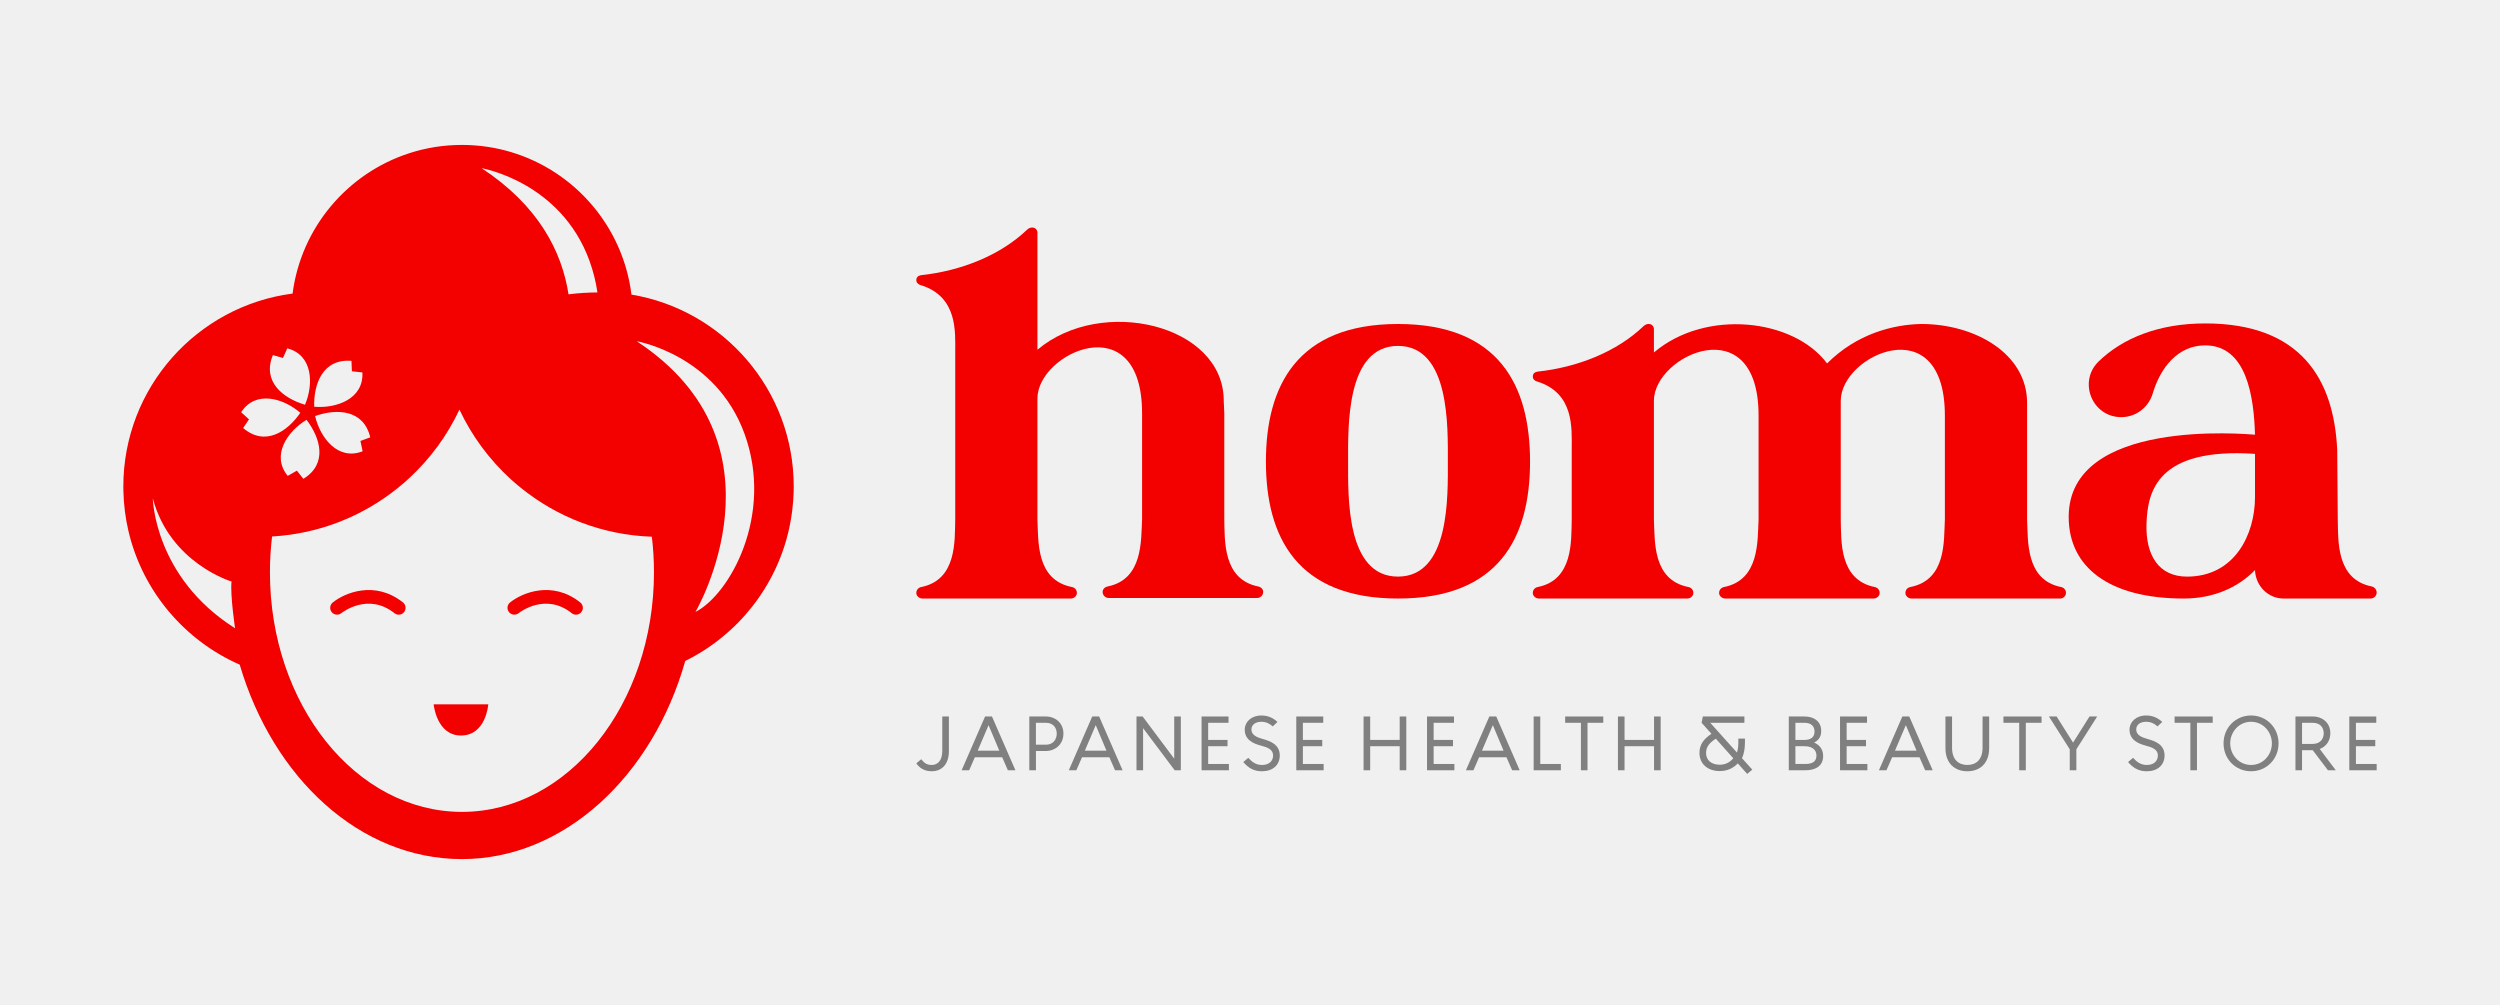
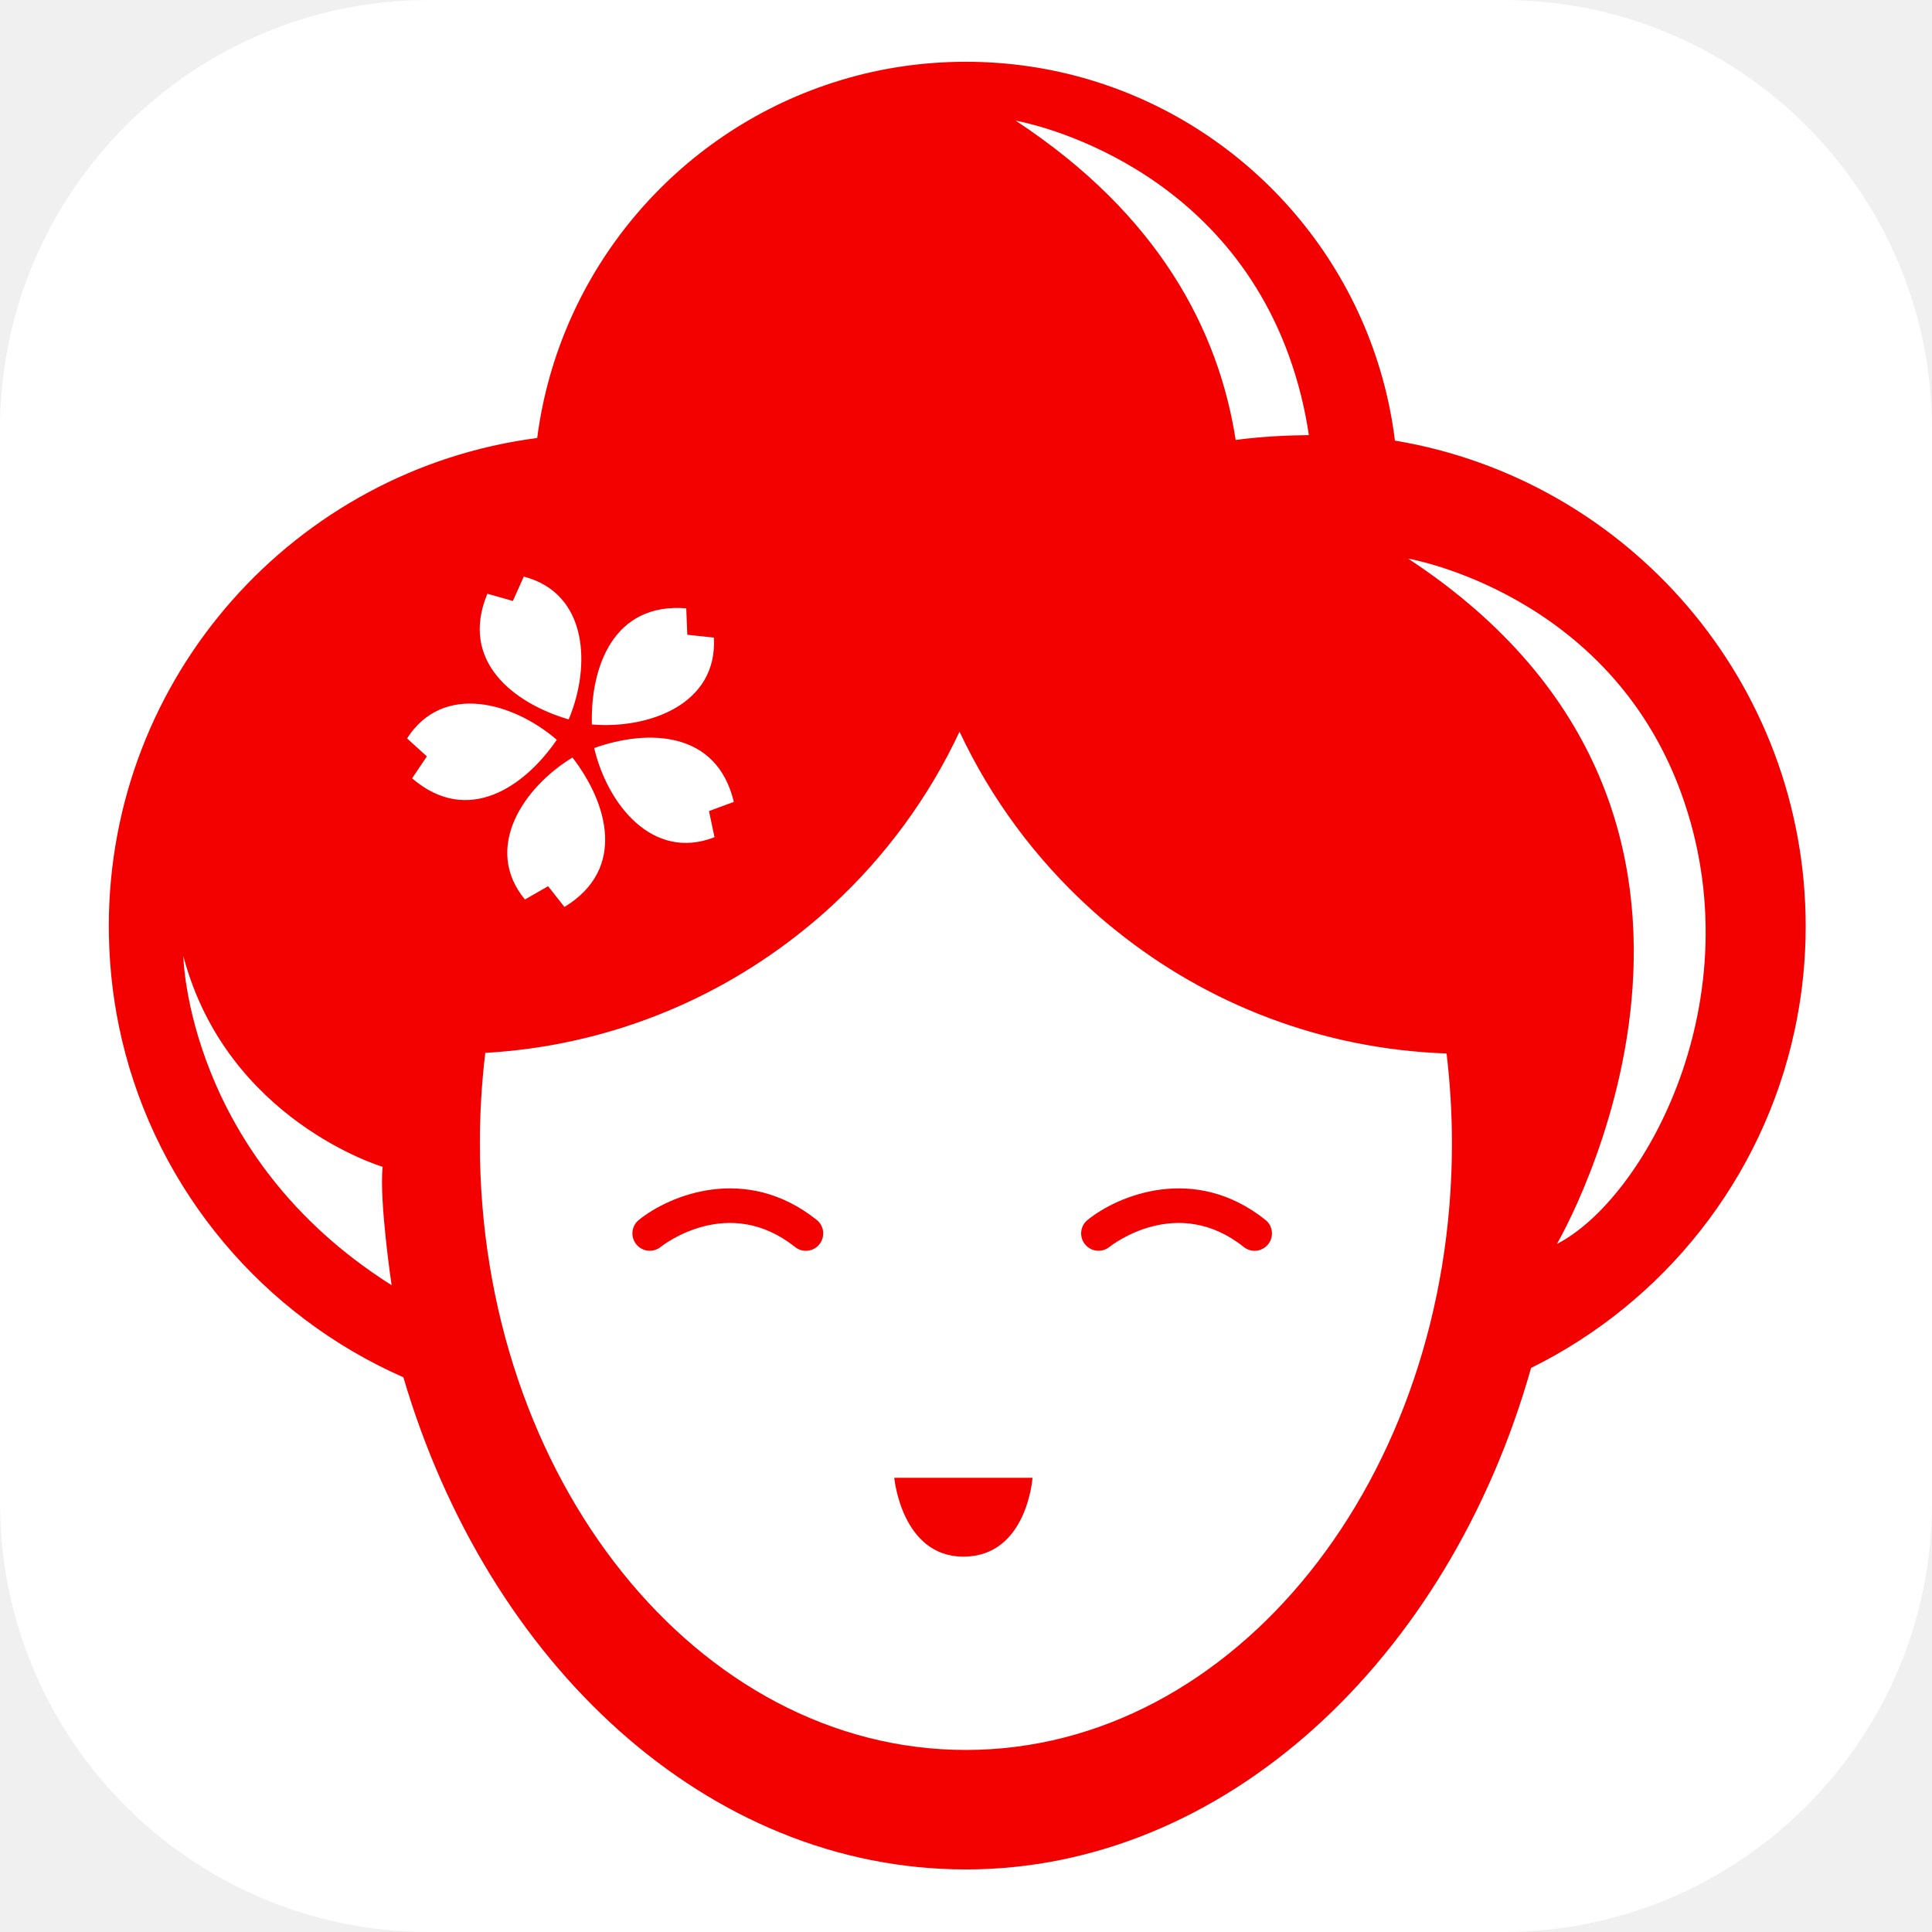
- <svg xmlns="http://www.w3.org/2000/svg" id="Layer_1" data-name="Layer 1" viewBox="0 0 2240.32 899.74">
-   <defs>
-     <style>
-       .cls-1 {
-         fill: gray;
-       }
- 
-       .cls-2 {
-         fill: #f30000;
-       }
-     </style>
-   </defs>
-   <g>
-     <path class="cls-1" d="M844.4,672.91v-30.85h5.92v30.98c0,12.4-6.82,18.11-15.35,18.11-6.96,0-11.16-3.23-13.84-7.09l4.41-3.72c2.55,3.1,4.55,5.16,9.43,5.16s9.43-3.37,9.43-12.6Z" />
-     <path class="cls-1" d="M861.75,690.26l21-48.2h6.19l21,48.2h-6.75l-5.09-11.63h-24.51l-5.09,11.63h-6.75ZM876.14,672.7h19.35l-9.57-22.79h-.07l-9.71,22.79Z" />
-     <path class="cls-1" d="M922.4,690.26v-48.2h15.36c6.88,0,15.21,5.02,15.21,15.35s-8.33,15.56-15.21,15.56h-9.43v17.28h-5.92ZM928.32,667.33h8.81c7.57,0,9.85-5.79,9.85-9.92s-2.27-9.71-9.85-9.71h-8.81v19.62Z" />
-     <path class="cls-1" d="M957.79,690.26l21-48.2h6.19l21,48.2h-6.75l-5.09-11.63h-24.51l-5.09,11.63h-6.75ZM972.18,672.7h19.35l-9.57-22.79h-.07l-9.71,22.79Z" />
-     <path class="cls-1" d="M1018.44,690.26v-48.2h5.51l28.23,37.73h.07v-37.73h5.92v48.2h-5.51l-28.23-37.66h-.07v37.66h-5.92Z" />
-     <path class="cls-1" d="M1076.75,690.26v-48.2h24.17v5.65h-18.25v15.35h17.35v5.65h-17.35v15.9h18.59v5.65h-24.51Z" />
-     <path class="cls-1" d="M1131.62,662.24c7.16,1.93,15.22,5.16,15.22,14.74,0,8.68-6.34,14.18-15.97,14.18-7.23,0-12.19-2.96-16.73-8.26l4.48-3.79c2.96,3.23,6.47,6.4,12.26,6.4,6.33,0,9.98-3.51,9.98-8.54,0-5.37-5.09-7.3-10.95-8.81-7.23-1.93-14.46-5.37-14.46-14.32,0-6.89,5.85-12.67,14.8-12.67,5.85,0,10.26,1.93,14.53,5.78l-4.27,3.99c-2.82-2.55-5.92-4.13-10.26-4.13-4.82,0-8.81,2.41-8.81,6.89,0,4.89,4.68,7.03,10.19,8.54Z" />
-     <path class="cls-1" d="M1161.63,690.26v-48.2h24.17v5.65h-18.25v15.35h17.35v5.65h-17.35v15.9h18.59v5.65h-24.51Z" />
-     <path class="cls-1" d="M1221.94,690.26v-48.2h5.92v21h26.44v-21h5.92v48.2h-5.92v-21.55h-26.44v21.55h-5.92Z" />
-     <path class="cls-1" d="M1278.81,690.26v-48.2h24.17v5.65h-18.25v15.35h17.35v5.65h-17.35v15.9h18.59v5.65h-24.51Z" />
-     <path class="cls-1" d="M1313.64,690.26l21-48.2h6.19l21,48.2h-6.75l-5.09-11.63h-24.51l-5.09,11.63h-6.75ZM1328.03,672.7h19.35l-9.57-22.79h-.07l-9.71,22.79Z" />
-     <path class="cls-1" d="M1374.36,690.26v-48.2h5.92v42.55h18.45v5.65h-24.37Z" />
-     <path class="cls-1" d="M1416.7,690.26v-42.55h-14.12v-5.65h34.15v5.65h-14.11v42.55h-5.92Z" />
-     <path class="cls-1" d="M1449.88,690.26v-48.2h5.92v21h26.44v-21h5.92v48.2h-5.92v-21.55h-26.44v21.55h-5.92Z" />
-     <path class="cls-1" d="M1525.96,642.06h37.25v5.65h-30.64l23.96,26.65c.82-2.48,1.24-5.44,1.24-8.88v-3.58h5.92v3.58c0,5.37-.89,10.12-2.62,13.98l9.23,10.26-4.61,3.79-8.4-9.43c-3.92,4.06-8.95,6.89-16.25,6.89-10.33,0-18.11-6.06-18.11-16.32,0-7.78,4.2-12.67,10.74-17.07l-8.81-9.85,1.1-5.65ZM1537.59,661.96c-5.65,3.65-8.74,7.3-8.74,12.8,0,6.89,5.3,10.53,12.19,10.53,5.23,0,9.02-2.06,12.19-5.78l-15.63-17.56Z" />
-     <path class="cls-1" d="M1602.99,690.26v-48.2h14.12c7.57,0,14.94,3.72,14.94,13.01,0,6.06-3.31,8.88-6.4,10.33,3.24,1.38,8.13,4.75,8.13,12.05,0,9.3-7.23,12.81-15.84,12.81h-14.94ZM1608.91,663.06h8.19c5.51,0,8.95-2.41,8.95-7.5s-3.44-7.85-8.95-7.85h-8.19v15.35ZM1608.91,684.61h8.95c6.75,0,9.91-2.55,9.91-7.57,0-5.3-4.06-8.33-10.6-8.33h-8.26v15.9Z" />
-     <path class="cls-1" d="M1648.91,690.26v-48.2h24.17v5.65h-18.25v15.35h17.35v5.65h-17.35v15.9h18.59v5.65h-24.51Z" />
-     <path class="cls-1" d="M1683.75,690.26l21-48.2h6.2l21,48.2h-6.75l-5.09-11.63h-24.51l-5.09,11.63h-6.75ZM1698.14,672.7h19.35l-9.57-22.79h-.07l-9.71,22.79Z" />
-     <path class="cls-1" d="M1743.37,642.06h5.92v28.02c0,10.74,5.92,15.42,13.7,15.42s13.63-4.68,13.63-15.42v-28.02h5.92v28.37c0,13.7-8.33,20.72-19.55,20.72s-19.62-7.02-19.62-20.72v-28.37Z" />
-     <path class="cls-1" d="M1809.46,690.26v-42.55h-14.12v-5.65h34.15v5.65h-14.11v42.55h-5.92Z" />
-     <path class="cls-1" d="M1854.76,690.26v-18.8l-18.66-29.4h6.89l14.74,23.41,14.73-23.41h6.89l-18.66,29.4v18.8h-5.92Z" />
-     <path class="cls-1" d="M1924.5,662.24c7.16,1.93,15.22,5.16,15.22,14.74,0,8.68-6.34,14.18-15.97,14.18-7.23,0-12.19-2.96-16.73-8.26l4.48-3.79c2.96,3.23,6.47,6.4,12.26,6.4,6.33,0,9.98-3.51,9.98-8.54,0-5.37-5.09-7.3-10.95-8.81-7.23-1.93-14.46-5.37-14.46-14.32,0-6.89,5.85-12.67,14.8-12.67,5.85,0,10.26,1.93,14.53,5.78l-4.27,3.99c-2.82-2.55-5.92-4.13-10.26-4.13-4.82,0-8.81,2.41-8.81,6.89,0,4.89,4.68,7.03,10.19,8.54Z" />
-     <path class="cls-1" d="M1962.84,690.26v-42.55h-14.12v-5.65h34.15v5.65h-14.11v42.55h-5.92Z" />
-     <path class="cls-1" d="M1992.58,666.16c0-14.04,10.74-24.99,24.65-24.99s24.65,10.95,24.65,24.99-10.74,24.99-24.65,24.99-24.65-10.95-24.65-24.99ZM2035.89,666.16c0-10.4-7.92-19.35-18.66-19.35s-18.66,8.95-18.66,19.35,7.92,19.35,18.66,19.35,18.66-8.95,18.66-19.35Z" />
-     <path class="cls-1" d="M2086.14,690.26l-13.63-17.97h-9.57v17.97h-5.92v-48.2h16.04c6.89,0,15.22,4.68,15.22,15.01,0,7.5-4.41,12.19-9.5,14.11l14.39,19.07h-7.03ZM2062.94,666.64h9.5c7.57,0,9.92-5.44,9.92-9.57s-2.34-9.36-9.92-9.36h-9.5v18.93Z" />
-     <path class="cls-1" d="M2105.28,690.26v-48.2h24.17v5.65h-18.25v15.35h17.35v5.65h-17.35v15.9h18.59v5.65h-24.51Z" />
-   </g>
-   <g>
-     <path class="cls-2" d="M1131.97,530.47c0,2.95-2.46,5.4-5.4,5.4h-133.08c-2.95,0-5.4-2.46-5.4-5.4,0-2.46,1.97-4.42,4.42-4.91,31.92-6.38,29.95-41.25,30.94-60.4v-94.78c0-97.23-93.79-54.51-93.79-13.26v108.53c.98,19.15-1.47,54.02,30.94,60.4,2.46.49,4.42,2.46,4.42,5.4,0,2.46-2.46,4.91-5.4,4.91h-133.08c-2.95,0-5.4-2.46-5.4-4.91,0-2.95,1.96-4.91,4.42-5.4,31.92-6.38,29.96-41.25,30.45-60.4v-150.26c0-17.68,2.46-49.6-30.94-59.91-1.96-.49-3.93-1.97-3.93-4.42s1.47-3.93,3.93-4.42c36.83-3.93,71.7-18.17,95.27-40.76,3.44-3.44,9.33-2.46,9.33,2.95v104.6c57.45-48.61,166.96-22.59,166.96,45.67l.49,11.29v94.78c.49,19.15-1.47,54.01,30.45,60.4,2.46.49,4.42,2.46,4.42,4.91Z" />
-     <path class="cls-2" d="M1252.77,536.36c-90.36,0-118.35-55-118.35-122.76s27.99-123.26,118.35-123.26,118.35,55,118.35,123.26-27.99,122.76-118.35,122.76ZM1297.45,413.59c0-30.94,1.96-103.62-44.69-103.62s-44.69,72.68-44.69,103.62-1.96,103.12,44.69,103.12,44.69-72.19,44.69-103.12Z" />
-     <path class="cls-2" d="M1851.37,531.45c0,2.46-2.46,4.91-4.91,4.91h-133.57c-2.95,0-5.4-2.46-5.4-4.91,0-2.95,1.96-4.91,4.42-5.4,32.41-6.38,29.95-41.25,30.94-60.4v-93.3c0-96.74-93.3-54.51-93.3-13.26v106.56c.49,19.15-1.47,54.02,30.45,60.4,2.46.49,4.42,2.46,4.42,5.4,0,2.46-2.46,4.91-5.4,4.91h-133.08c-2.95,0-5.4-2.46-5.4-4.91,0-2.95,1.96-4.91,4.42-5.4,31.92-6.38,29.95-41.25,30.94-60.4v-93.3c0-96.74-93.79-54.51-93.79-13.26v106.56c.98,19.15-1.47,54.02,30.94,60.4,2.46.49,4.42,2.46,4.42,5.4,0,2.46-2.46,4.91-5.4,4.91h-133.08c-2.95,0-5.4-2.46-5.4-4.91,0-2.95,1.96-4.91,4.42-5.4,31.92-6.38,29.96-41.25,30.45-60.4v-63.84c0-17.68,2.46-49.6-30.94-59.91-1.97-.49-3.93-1.97-3.93-4.42s1.47-3.93,3.93-4.42c36.83-3.93,71.69-18.17,95.27-40.76,3.44-3.43,9.33-2.46,9.33,2.95v20.62c46.16-39.28,125.22-30.45,155.17,9.82,26.52-26.52,58.93-34.87,84.46-35.36,48.12,0,94.78,26.52,94.78,70.71v104.6c.98,19.15-1.47,54.02,30.45,60.4,2.46.49,4.42,2.46,4.42,5.4Z" />
-     <path class="cls-2" d="M2129.79,530.96c0,2.95-2.46,5.4-5.4,5.4h-78.08c-13.75,0-25.05-11.29-25.54-25.53-15.22,15.71-37.32,25.53-63.84,25.53-66.79,0-103.12-27.99-103.12-73.17,0-88.88,159.1-74.15,166.96-73.66-.98-33.88-7.37-80.04-44.69-80.04-24.55,0-40.27,20.13-47.14,43.7-3.93,12.28-15.22,20.62-27.99,20.62-26.03,0-38.79-31.43-20.62-49.6,21.61-21.12,54.02-34.38,95.76-34.38,85.94,0,115.4,50.09,118.35,113.44l.49,62.37c.49,19.15-1.47,53.53,30.45,59.91,2.46.49,4.42,2.95,4.42,5.4ZM2021.26,413.1h-.49v-6.38c-87.9-5.89-96.25,33.88-97.23,62.37-.98,28.97,11.29,47.63,36.34,47.63,42.72,0,60.89-37.81,60.89-71.2v-32.41h.49Z" />
-   </g>
-   <g>
-     <path class="cls-2" d="M413.07,659.11c22.55,0,24.48-27.91,24.48-27.91h-48.95s2.61,27.91,24.48,27.91Z" />
-     <path class="cls-2" d="M361.13,539.88c-25.08-19.98-52.15-8.72-62.96.03-2.63,2.13-3.03,5.98-.91,8.61,2.12,2.64,5.98,3.07,8.63.95.97-.77,24.05-18.74,47.59.02,1.13.9,2.48,1.34,3.82,1.34,1.81,0,3.6-.79,4.81-2.32,2.11-2.65,1.68-6.52-.98-8.63Z" />
-     <path class="cls-2" d="M520,539.88c-25.08-19.98-52.15-8.72-62.96.03-2.63,2.13-3.03,5.98-.91,8.61,2.12,2.64,5.98,3.07,8.63.95.97-.77,24.05-18.74,47.59.02,1.13.9,2.48,1.34,3.82,1.34,1.81,0,3.6-.79,4.81-2.32,2.11-2.65,1.68-6.52-.97-8.63Z" />
-     <path class="cls-2" d="M565.86,264.01c-7.5-60.83-50.69-110.61-107.97-127.74-13.9-4.16-28.65-6.4-43.93-6.4-16.51,0-32.41,2.6-47.3,7.46-55.29,17.94-96.8,66.54-104.47,125.74-85.58,11.11-151.67,84.29-151.67,172.91,0,1.14.02,2.27.04,3.41.24,12.6,1.82,24.87,4.58,36.66,12.65,53.72,50.15,97.78,99.67,119.56,29.97,101.73,107.82,174.24,199.15,174.24s170.85-74.09,200.1-177.55c46.95-23.19,81.96-66.85,93.27-119.37,2.27-10.44,3.59-21.24,3.89-32.3.04-1.54.06-3.1.06-4.66,0-86.44-62.89-158.2-145.42-171.98ZM136.91,446.5c15.42,58.25,70.56,74.6,70.56,74.6-1.27,12.07,3.18,41.91,3.18,41.91-72.58-45.83-73.74-116.51-73.74-116.51ZM528.27,233.78c3.44,9.48,5.75,18.96,7.11,28.27-7.25.06-16.53.46-25.9,1.71-6.04-38.67-27.02-79.59-77.89-113.04,0,0,70.87,12,96.68,83.06ZM324.97,404.4c-22.05,8.63-37.99-11.88-42.61-31.57,19.18-6.82,43.48-6.08,49.44,19.08l-8.79,3.23,1.95,9.26ZM271.84,429.1l-5.79-7.34-8.21,4.7c-15.02-18.29-.43-39.79,16.84-50.27,12.43,16.13,19.25,39.47-2.84,52.91ZM314.96,323.37l.37,9.36,9.4,1.01c1.38,23.62-23.04,32.45-43.18,30.75-.56-20.34,7.65-43.23,33.42-41.12ZM244.56,318.21l9.02,2.55,3.86-8.62c22.9,5.95,23.75,31.91,15.9,50.56-19.53-5.74-38.74-20.64-28.79-44.48ZM217.9,383.56l5.23-7.77-7.02-6.36c12.77-19.92,37.7-12.71,53.01.49-11.5,16.81-31.6,30.49-51.22,13.64ZM413.97,727.55c-95.04,0-172.08-96.12-172.08-214.69,0-10.91.66-21.63,1.92-32.1,42.76-2.45,81.88-18.46,113.14-43.82,1.91-1.54,3.8-3.12,5.65-4.73v-.02c1.37-1.19,2.73-2.42,4.07-3.65,18.73-17.3,34.11-38.15,45.04-61.5,11.17,23.82,26.96,45.04,46.18,62.54.42.39.86.77,1.28,1.16,2.64,2.37,5.37,4.68,8.14,6.86,32.22,25.88,72.7,41.82,116.83,43.37,1.24,10.41,1.9,21.05,1.9,31.89,0,118.57-77.04,214.69-172.08,214.69ZM623.21,548.39s88.07-150.13-52.67-242.62c0,0,70.87,12,96.68,83.07,26.39,72.67-13.19,143.79-44.01,159.56Z" />
+ <svg xmlns="http://www.w3.org/2000/svg" viewBox="72 108 684 684">
+   <rect x="72" y="108" width="684" height="684" rx="152" fill="#fff" />
+   <g fill="#f30000">
+     <path d="M413.07 659.11c22.55 0 24.48-27.91 24.48-27.91H388.6s2.61 27.91 24.48 27.91Z" />
+     <path d="M361.13 539.88c-25.08-19.98-52.15-8.72-62.96.03-2.63 2.13-3.03 5.98-.91 8.61 2.12 2.64 5.98 3.07 8.63.95.97-.77 24.05-18.74 47.59.02 1.13.9 2.48 1.34 3.82 1.34 1.81 0 3.6-.79 4.81-2.32 2.11-2.65 1.68-6.52-.98-8.63Z" />
+     <path d="M520 539.88c-25.08-19.98-52.15-8.72-62.96.03-2.63 2.13-3.03 5.98-.91 8.61 2.12 2.64 5.98 3.07 8.63.95.97-.77 24.05-18.74 47.59.02 1.13.9 2.48 1.34 3.82 1.34 1.81 0 3.6-.79 4.81-2.32 2.11-2.65 1.68-6.52-.97-8.63Z" />
+     <path d="M565.86 264.01c-7.5-60.83-50.69-110.61-107.97-127.74-13.9-4.16-28.65-6.4-43.93-6.4-16.51 0-32.41 2.6-47.3 7.46-55.29 17.94-96.8 66.54-104.47 125.74-85.58 11.11-151.67 84.29-151.67 172.91 0 1.14.02 2.27.04 3.41.24 12.6 1.82 24.87 4.58 36.66 12.65 53.72 50.15 97.78 99.67 119.56 29.97 101.73 107.82 174.24 199.15 174.24s170.85-74.09 200.1-177.55c46.95-23.19 81.96-66.85 93.27-119.37 2.27-10.44 3.59-21.24 3.89-32.3.04-1.54.06-3.1.06-4.66 0-86.44-62.89-158.2-145.42-171.98ZM136.91 446.5c15.42 58.25 70.56 74.6 70.56 74.6-1.27 12.07 3.18 41.91 3.18 41.91-72.58-45.83-73.74-116.51-73.74-116.51ZM528.27 233.78c3.44 9.48 5.75 18.96 7.11 28.27-7.25.06-16.53.46-25.9 1.71-6.04-38.67-27.02-79.59-77.89-113.04 0 0 70.87 12 96.68 83.06ZM324.97 404.4c-22.05 8.63-37.99-11.88-42.61-31.57 19.18-6.82 43.48-6.08 49.44 19.08l-8.79 3.23 1.95 9.26ZM271.84 429.1l-5.79-7.34-8.21 4.7c-15.02-18.29-.43-39.79 16.84-50.27 12.43 16.13 19.25 39.47-2.84 52.91ZM314.96 323.37l.37 9.36 9.4 1.01c1.38 23.62-23.04 32.45-43.18 30.75-.56-20.34 7.65-43.23 33.42-41.12ZM244.56 318.21l9.02 2.55 3.86-8.62c22.9 5.95 23.75 31.91 15.9 50.56-19.53-5.74-38.74-20.64-28.79-44.48ZM217.9 383.56l5.23-7.77-7.02-6.36c12.77-19.92 37.7-12.71 53.01.49-11.5 16.81-31.6 30.49-51.22 13.64ZM413.97 727.55c-95.04 0-172.08-96.12-172.08-214.69 0-10.91.66-21.63 1.92-32.1 42.76-2.45 81.88-18.46 113.14-43.82 1.91-1.54 3.8-3.12 5.65-4.73v-.02c1.37-1.19 2.73-2.42 4.07-3.65 18.73-17.3 34.11-38.15 45.04-61.5 11.17 23.82 26.96 45.04 46.18 62.54.42.39.86.77 1.28 1.16 2.64 2.37 5.37 4.68 8.14 6.86 32.22 25.88 72.7 41.82 116.83 43.37 1.24 10.41 1.9 21.05 1.9 31.89 0 118.57-77.04 214.69-172.08 214.69ZM623.21 548.39s88.07-150.13-52.67-242.62c0 0 70.87 12 96.68 83.07 26.39 72.67-13.19 143.79-44.01 159.56Z" />
  </g>
</svg>
